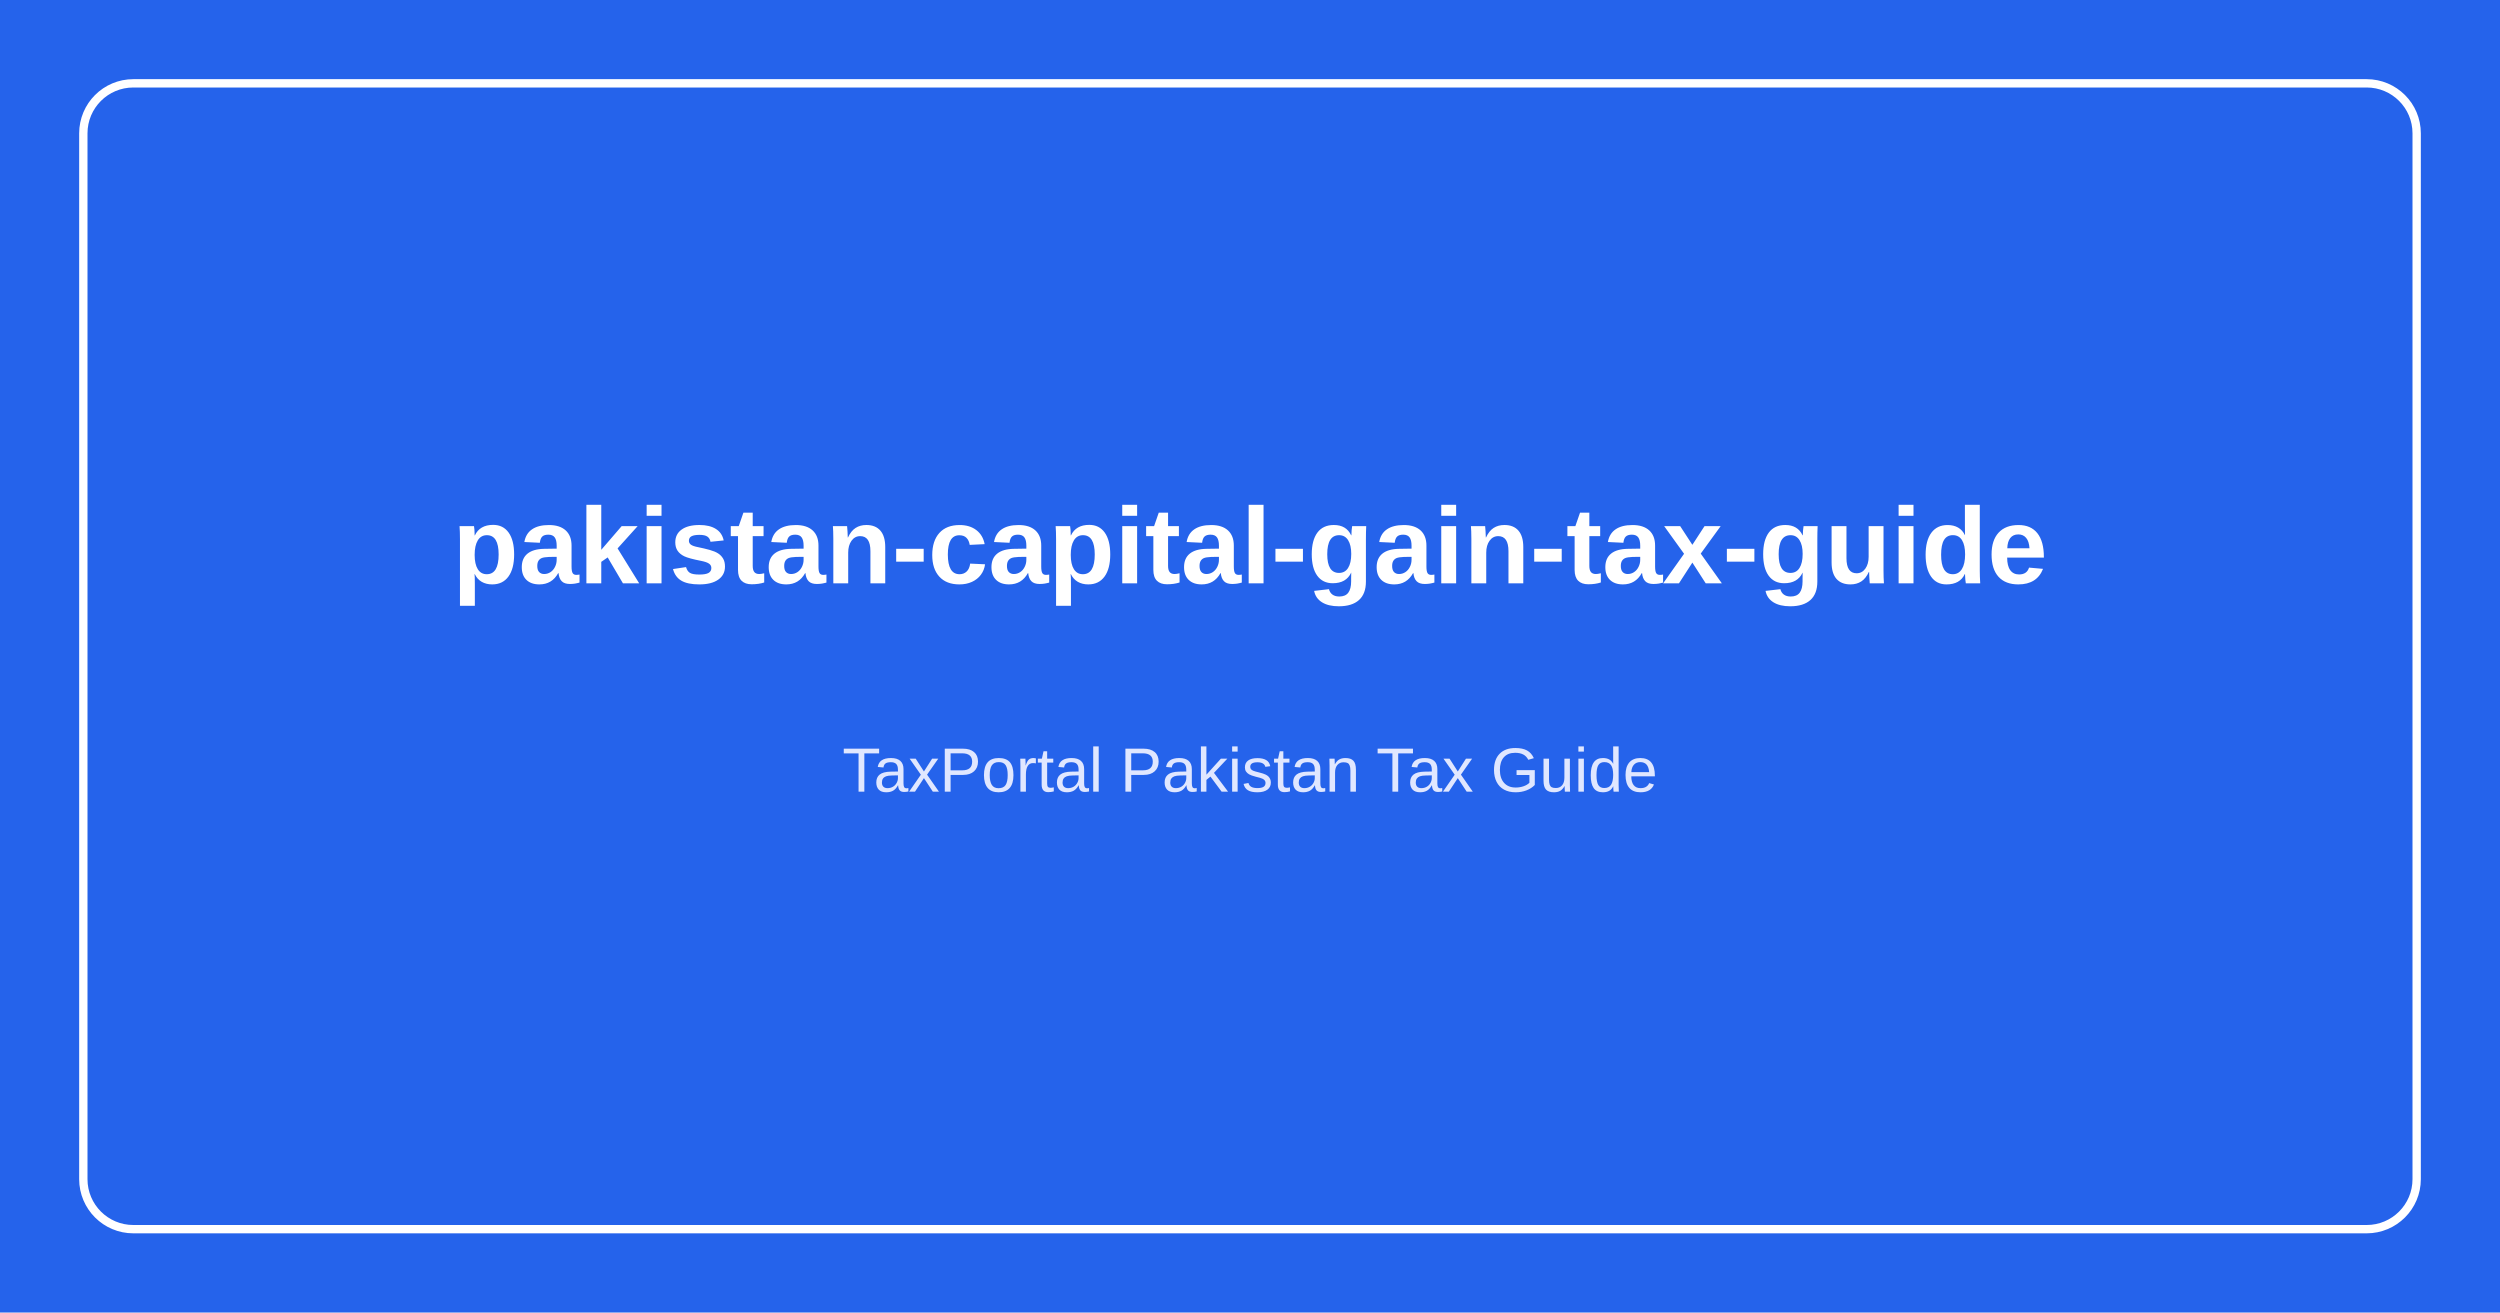
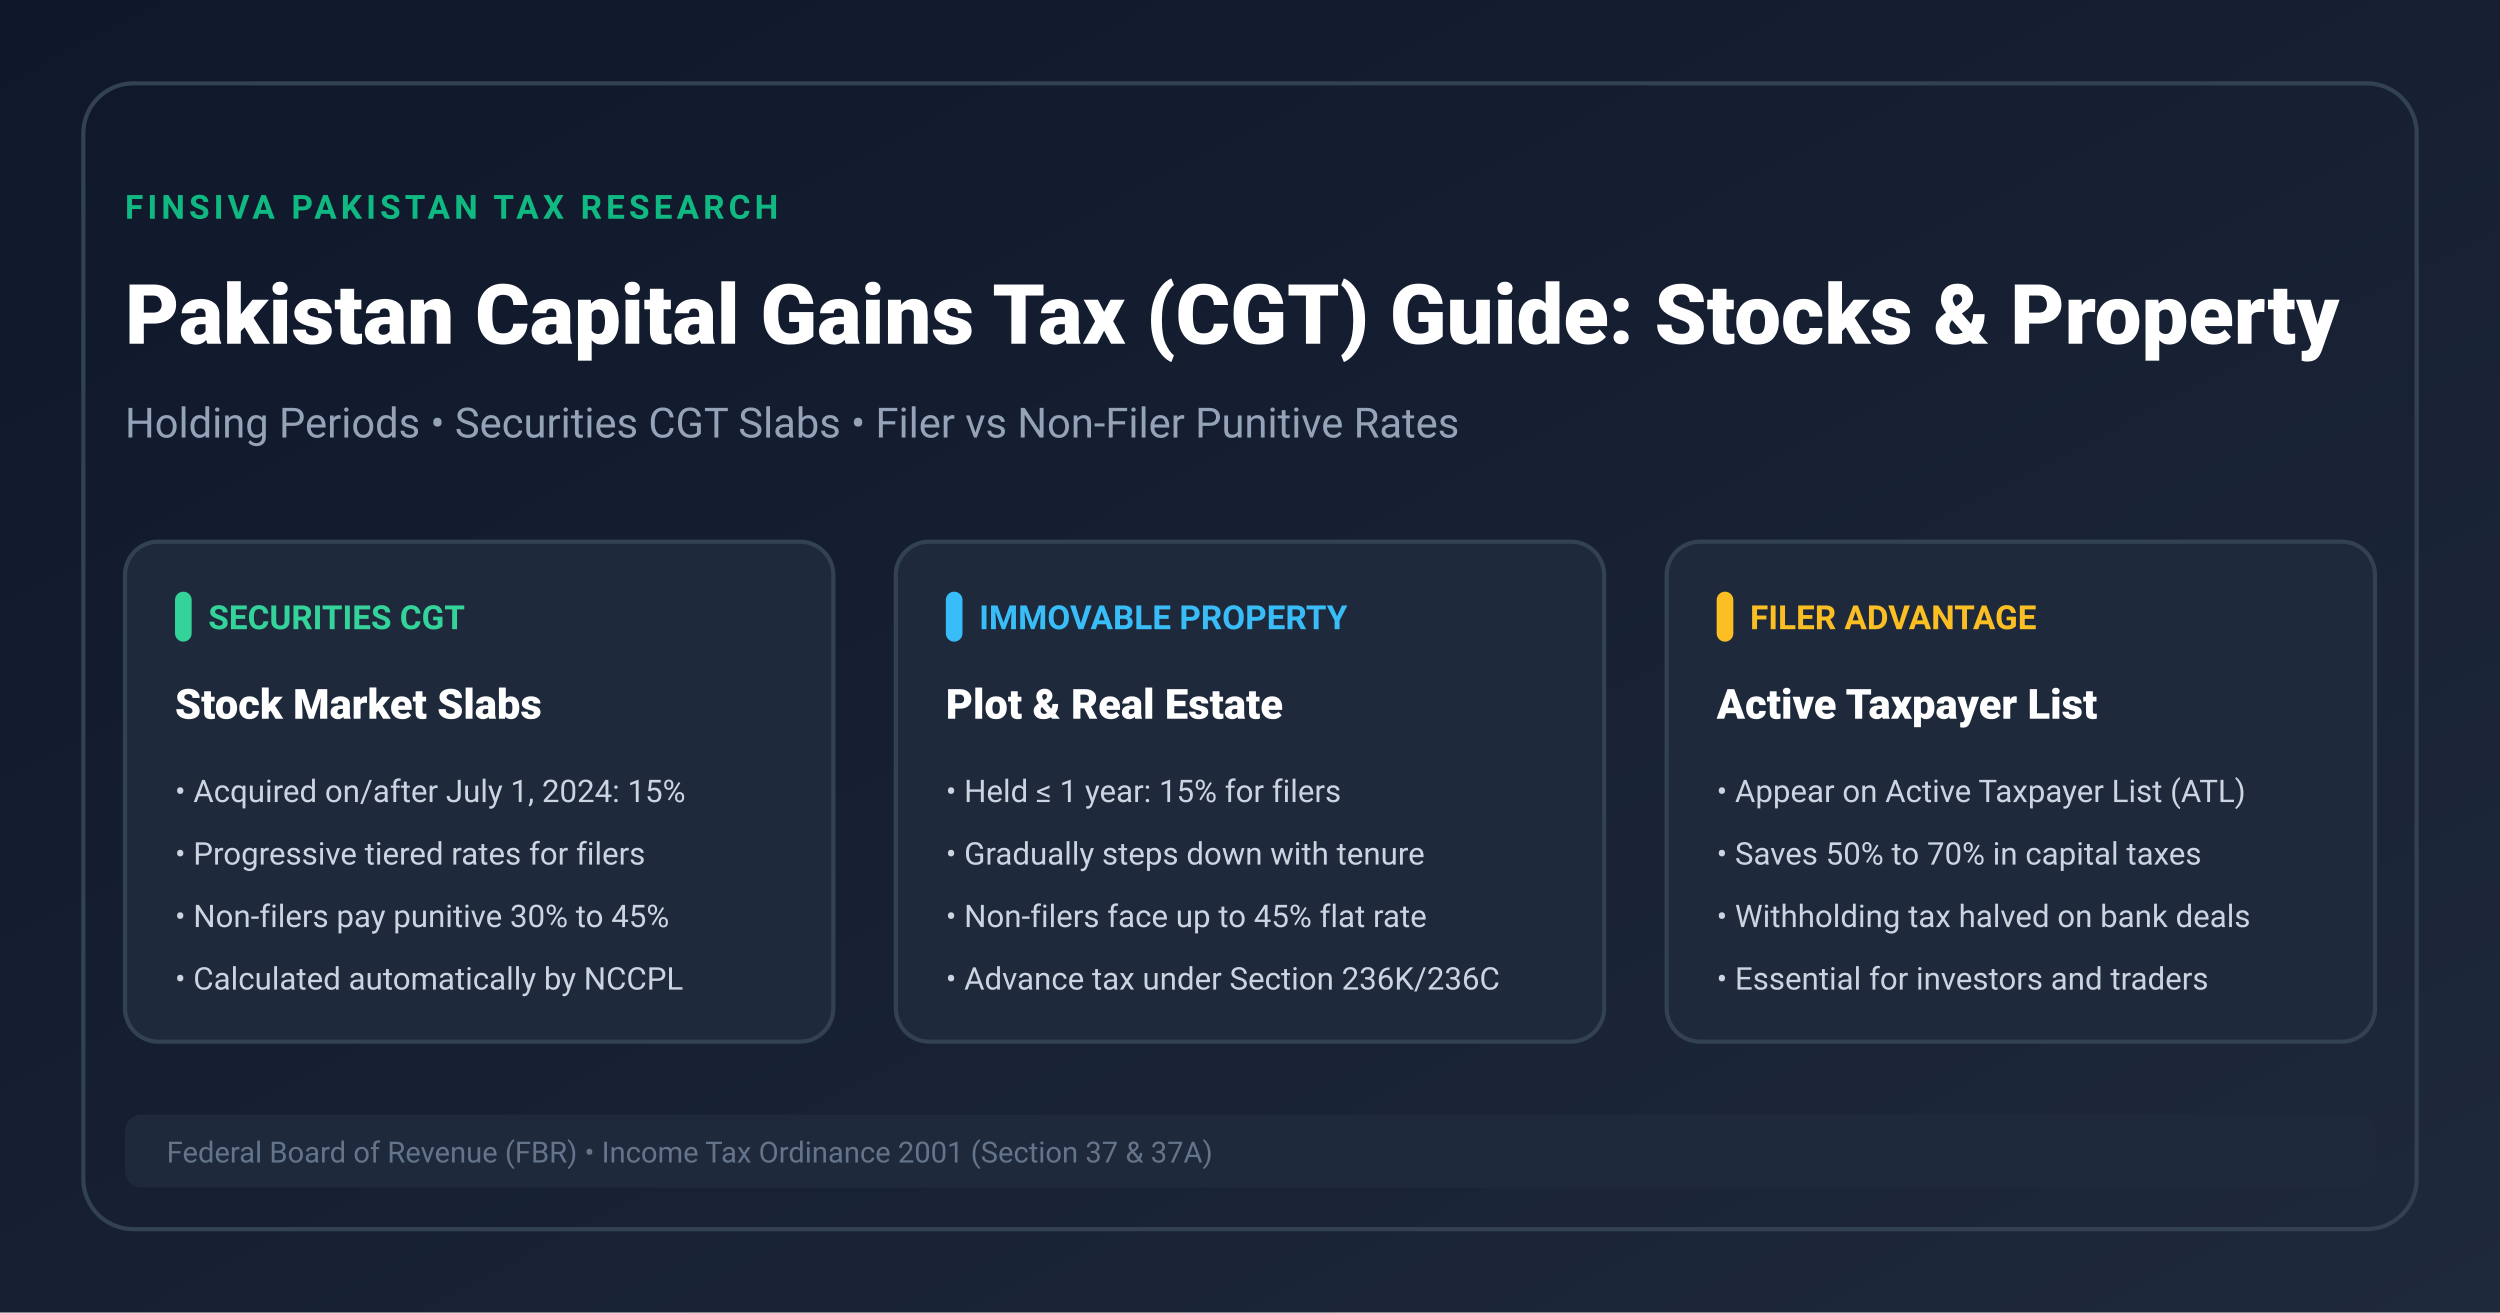
<svg xmlns="http://www.w3.org/2000/svg" width="1200" height="630" viewBox="0 0 1200 630">
-   <rect width="1200" height="630" fill="#2563eb" />
-   <rect x="40" y="40" width="1120" height="550" rx="24" fill="none" stroke="#ffffff" stroke-width="4" />
-   <text x="600" y="280" font-family="Arial, sans-serif" font-size="52" font-weight="bold" fill="#ffffff" text-anchor="middle">pakistan-capital-gain-tax-guide</text>
-   <text x="600" y="380" font-family="Arial, sans-serif" font-size="30" fill="#e0e7ff" text-anchor="middle">TaxPortal Pakistan Tax Guide</text>
+   <defs>
+     <linearGradient id="bgGrad" x1="0%" y1="0%" x2="100%" y2="100%">
+       <stop offset="0%" stop-color="#0f172a" />
+       <stop offset="100%" stop-color="#1e293b" />
+     </linearGradient>
+   </defs>
+   <rect width="1200" height="630" fill="url(#bgGrad)" />
+   <rect x="40" y="40" width="1120" height="550" rx="24" fill="none" stroke="#334155" stroke-width="2" />
+   <text x="60" y="105" font-family="-apple-system, BlinkMacSystemFont, 'Segoe UI', Roboto, sans-serif" font-size="16" font-weight="700" fill="#10b981" letter-spacing="2">FINSIVA PAKISTAN TAX RESEARCH</text>
+   <text x="60" y="165" font-family="-apple-system, BlinkMacSystemFont, 'Segoe UI', Roboto, sans-serif" font-size="40" font-weight="800" fill="#ffffff">Pakistan Capital Gains Tax (CGT) Guide: Stocks &amp; Property</text>
+   <text x="60" y="210" font-family="-apple-system, BlinkMacSystemFont, 'Segoe UI', Roboto, sans-serif" font-size="20" fill="#94a3b8">Holding Periods • Securities CGT Slabs • Filer vs Non-Filer Punitive Rates</text>
+   <g transform="translate(60, 260)">
+     <g transform="translate(0, 0)">
+       <rect x="0" y="0" width="340" height="240" rx="16" fill="#1e293b" stroke="#334155" stroke-width="2" />
+       <rect x="24" y="24" width="8" height="24" rx="4" fill="#34d399" />
+       <text x="40" y="42" font-family="-apple-system, BlinkMacSystemFont, 'Segoe UI', Roboto, sans-serif" font-size="16" font-weight="700" fill="#34d399">SECURITIES CGT</text>
+       <text x="24" y="85" font-family="-apple-system, BlinkMacSystemFont, 'Segoe UI', Roboto, sans-serif" font-size="20" font-weight="800" fill="#ffffff">Stock Market Slabs</text>
+       <text x="24" y="125" font-family="-apple-system, BlinkMacSystemFont, 'Segoe UI', Roboto, sans-serif" font-size="15" fill="#cbd5e1">• Acquired on/after July 1, 2024: 15%</text>
+       <text x="24" y="155" font-family="-apple-system, BlinkMacSystemFont, 'Segoe UI', Roboto, sans-serif" font-size="15" fill="#cbd5e1">• Progressive tiered rates for filers</text>
+       <text x="24" y="185" font-family="-apple-system, BlinkMacSystemFont, 'Segoe UI', Roboto, sans-serif" font-size="15" fill="#cbd5e1">• Non-filers pay punitive 30% to 45%</text>
+       <text x="24" y="215" font-family="-apple-system, BlinkMacSystemFont, 'Segoe UI', Roboto, sans-serif" font-size="15" fill="#cbd5e1">• Calculated automatically by NCCPL</text>
+     </g>
+     <g transform="translate(370, 0)">
+       <rect x="0" y="0" width="340" height="240" rx="16" fill="#1e293b" stroke="#334155" stroke-width="2" />
+       <rect x="24" y="24" width="8" height="24" rx="4" fill="#38bdf8" />
+       <text x="40" y="42" font-family="-apple-system, BlinkMacSystemFont, 'Segoe UI', Roboto, sans-serif" font-size="16" font-weight="700" fill="#38bdf8">IMMOVABLE PROPERTY</text>
+       <text x="24" y="85" font-family="-apple-system, BlinkMacSystemFont, 'Segoe UI', Roboto, sans-serif" font-size="20" font-weight="800" fill="#ffffff">Plot &amp; Real Estate</text>
+       <text x="24" y="125" font-family="-apple-system, BlinkMacSystemFont, 'Segoe UI', Roboto, sans-serif" font-size="15" fill="#cbd5e1">• Held ≤ 1 year: 15% for filers</text>
+       <text x="24" y="155" font-family="-apple-system, BlinkMacSystemFont, 'Segoe UI', Roboto, sans-serif" font-size="15" fill="#cbd5e1">• Gradually steps down with tenure</text>
+       <text x="24" y="185" font-family="-apple-system, BlinkMacSystemFont, 'Segoe UI', Roboto, sans-serif" font-size="15" fill="#cbd5e1">• Non-filers face up to 45% flat rate</text>
+       <text x="24" y="215" font-family="-apple-system, BlinkMacSystemFont, 'Segoe UI', Roboto, sans-serif" font-size="15" fill="#cbd5e1">• Advance tax under Section 236K/236C</text>
+     </g>
+     <g transform="translate(740, 0)">
+       <rect x="0" y="0" width="340" height="240" rx="16" fill="#1e293b" stroke="#334155" stroke-width="2" />
+       <rect x="24" y="24" width="8" height="24" rx="4" fill="#fbbf24" />
+       <text x="40" y="42" font-family="-apple-system, BlinkMacSystemFont, 'Segoe UI', Roboto, sans-serif" font-size="16" font-weight="700" fill="#fbbf24">FILER ADVANTAGE</text>
+       <text x="24" y="85" font-family="-apple-system, BlinkMacSystemFont, 'Segoe UI', Roboto, sans-serif" font-size="20" font-weight="800" fill="#ffffff">Active Taxpayer List</text>
+       <text x="24" y="125" font-family="-apple-system, BlinkMacSystemFont, 'Segoe UI', Roboto, sans-serif" font-size="15" fill="#cbd5e1">• Appear on Active Taxpayer List (ATL)</text>
+       <text x="24" y="155" font-family="-apple-system, BlinkMacSystemFont, 'Segoe UI', Roboto, sans-serif" font-size="15" fill="#cbd5e1">• Saves 50% to 70% in capital taxes</text>
+       <text x="24" y="185" font-family="-apple-system, BlinkMacSystemFont, 'Segoe UI', Roboto, sans-serif" font-size="15" fill="#cbd5e1">• Withholding tax halved on bank deals</text>
+       <text x="24" y="215" font-family="-apple-system, BlinkMacSystemFont, 'Segoe UI', Roboto, sans-serif" font-size="15" fill="#cbd5e1">• Essential for investors and traders</text>
+     </g>
+   </g>
+   <rect x="60" y="535" width="1080" height="35" rx="8" fill="#1e293b" />
+   <text x="80" y="558" font-family="-apple-system, BlinkMacSystemFont, 'Segoe UI', Roboto, sans-serif" font-size="14" fill="#64748b">Federal Board of Revenue (FBR) • Income Tax Ordinance 2001 (Section 37 &amp; 37A)</text>
</svg>
